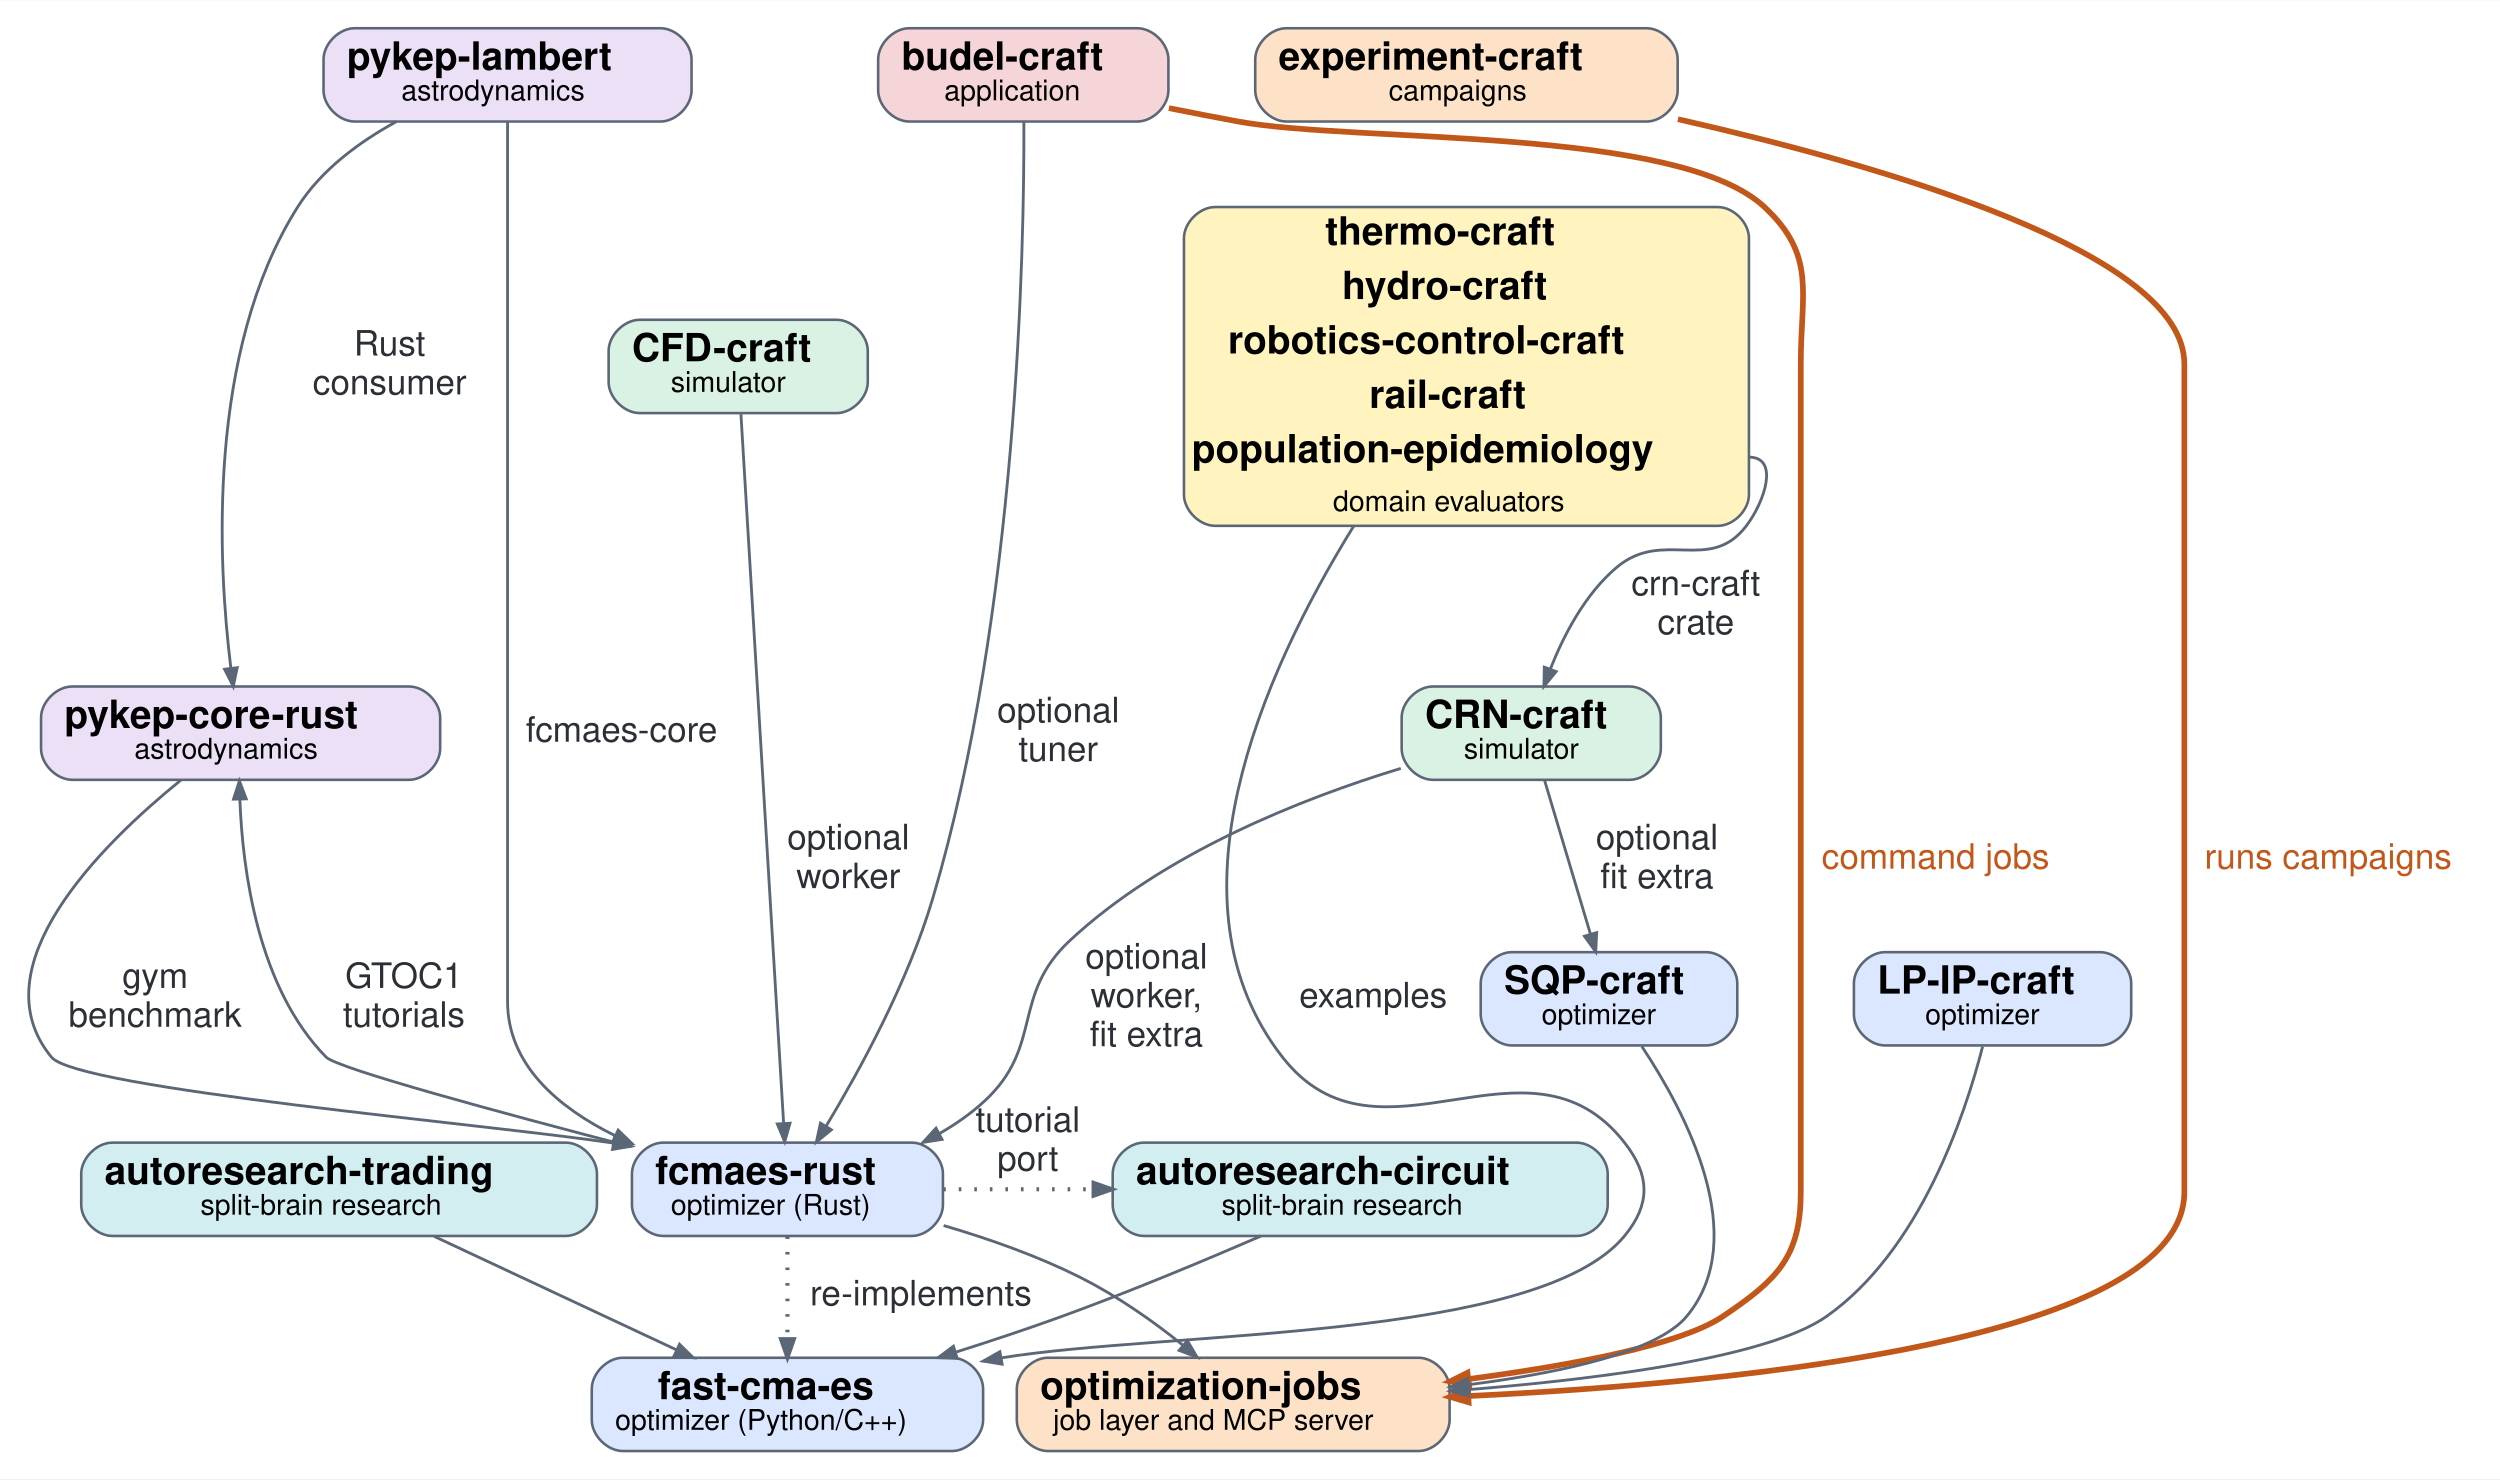
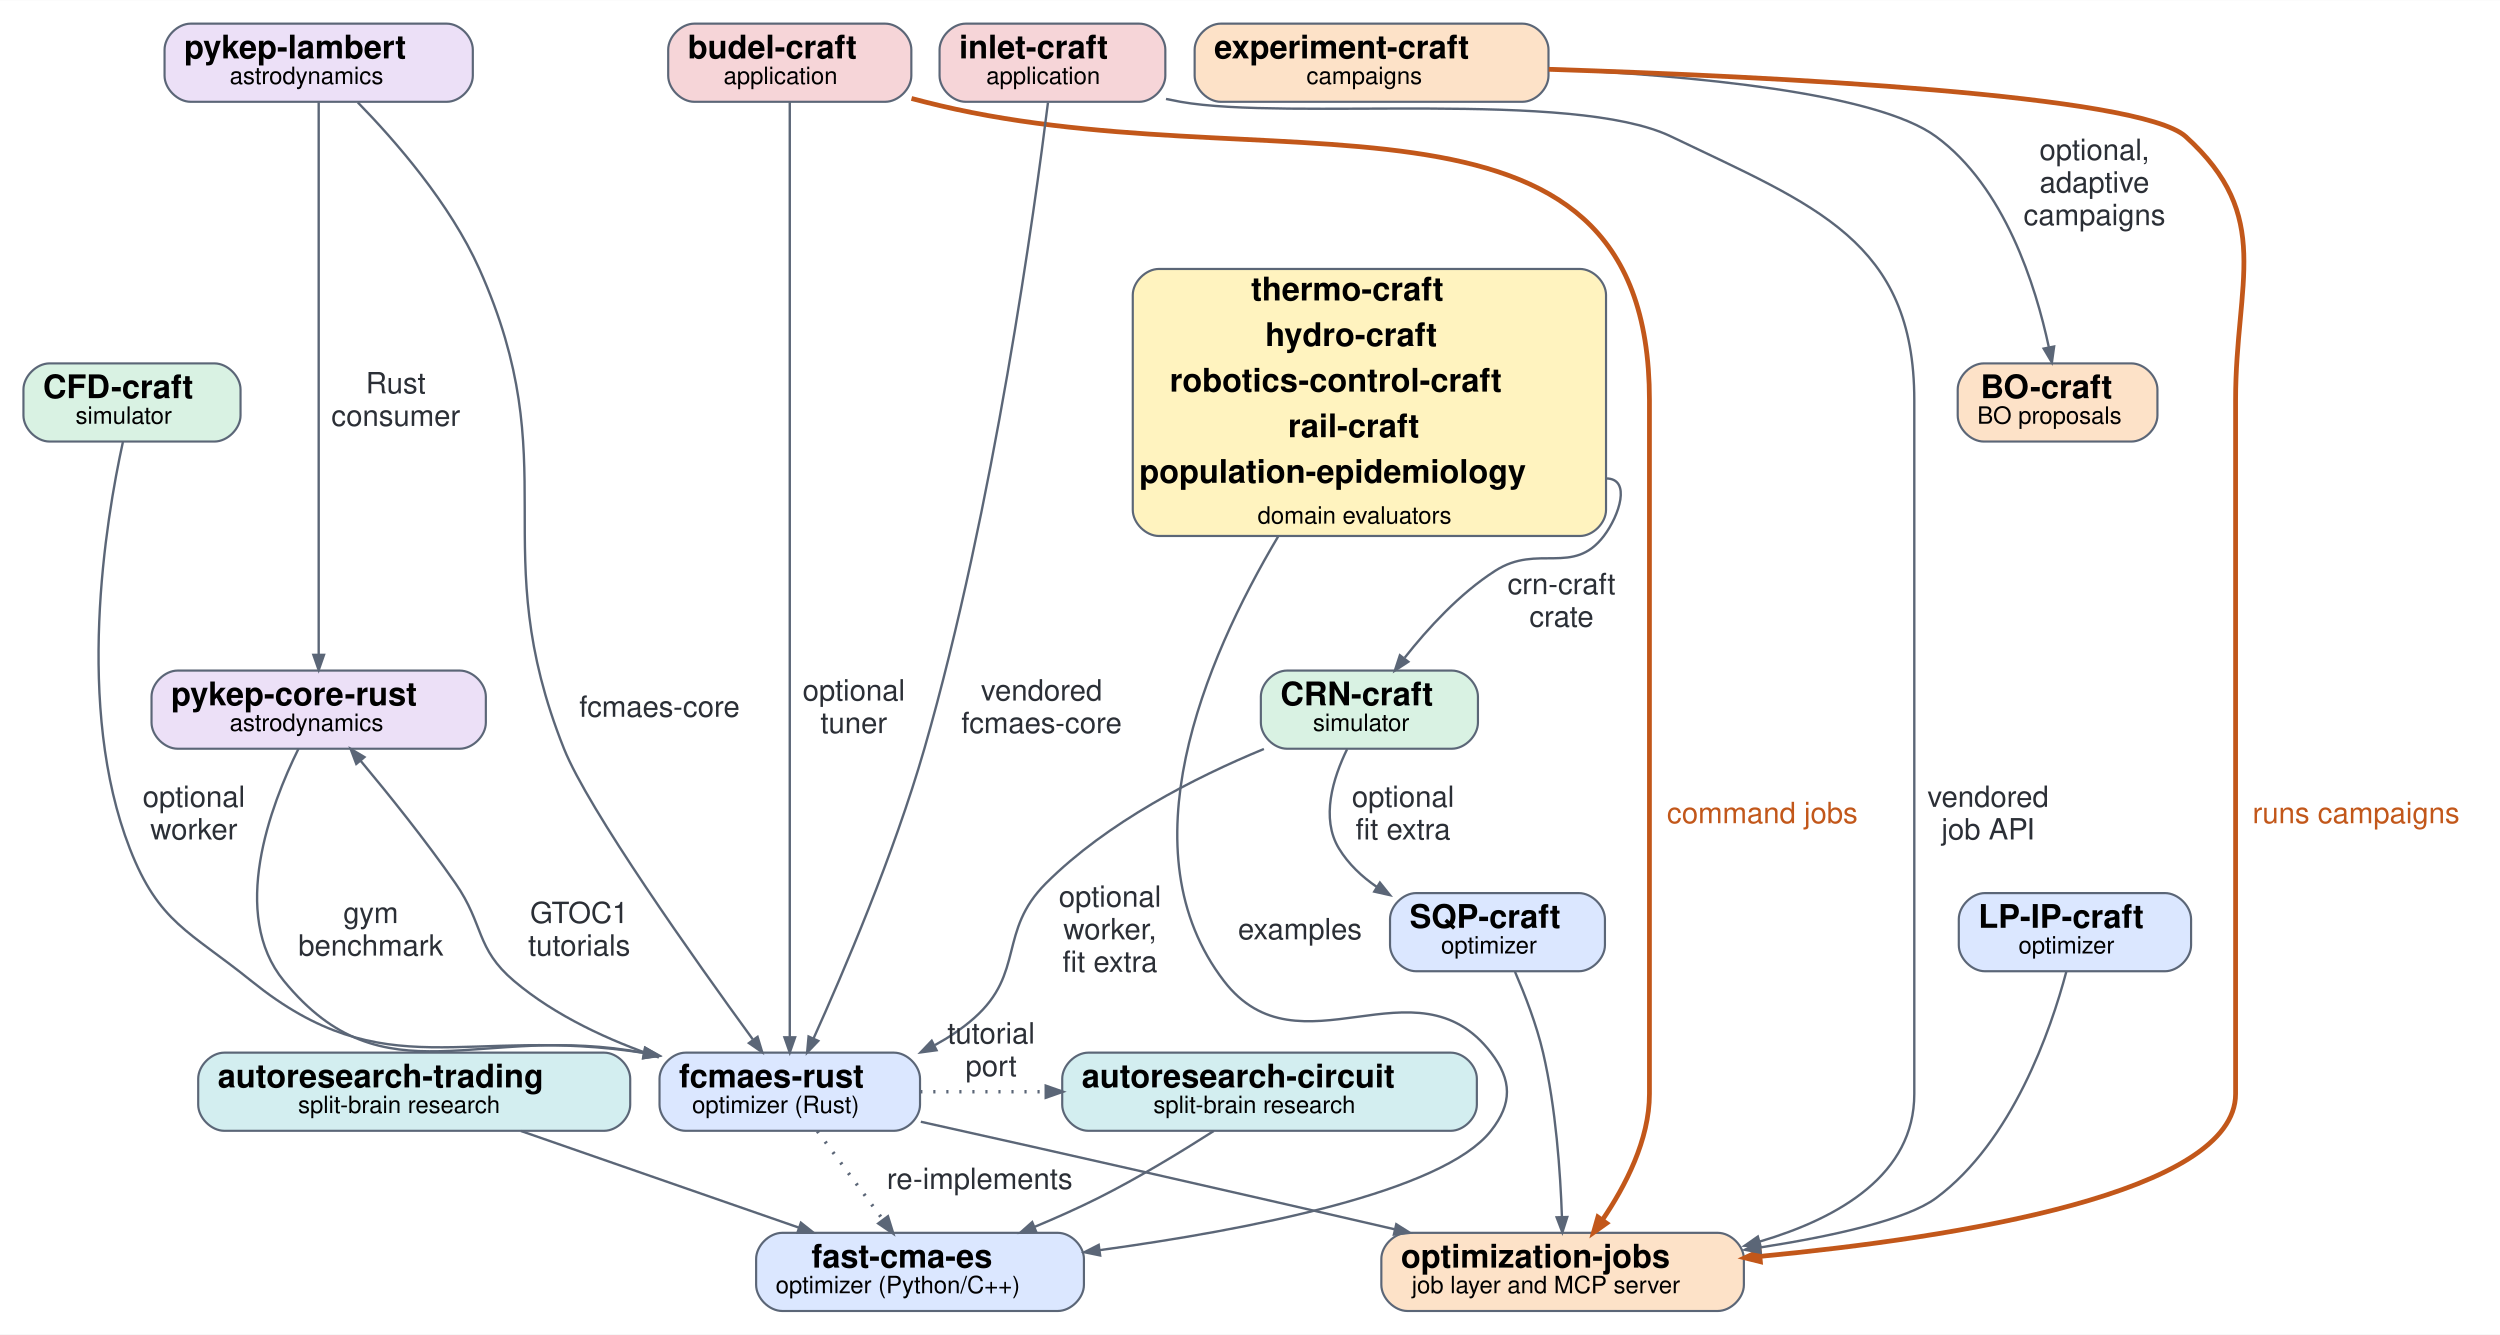
- <svg xmlns="http://www.w3.org/2000/svg" width="965pt" height="571pt" viewBox="0.00 0.00 964.64 570.60">
-   <g id="graph0" class="graph" transform="scale(1 1) rotate(0) translate(10.8 559.8)">
-     <polygon fill="white" stroke="transparent" points="-10.8,10.8 -10.8,-559.8 953.84,-559.8 953.84,10.8 -10.8,10.8" />
+ <svg xmlns="http://www.w3.org/2000/svg" width="1152pt" height="615pt" viewBox="0.00 0.00 1151.60 614.60">
+   <g id="graph0" class="graph" transform="scale(1 1) rotate(0) translate(10.8 603.8)">
+     <polygon fill="white" stroke="transparent" points="-10.8,10.8 -10.8,-603.8 1140.8,-603.8 1140.8,10.8 -10.8,10.8" />
    <g id="node1" class="node">
-       <path fill="#fde2c8" stroke="#5b6677" d="M624.54,-549C624.54,-549 485.54,-549 485.54,-549 479.54,-549 473.54,-543 473.54,-537 473.54,-537 473.54,-525 473.54,-525 473.54,-519 479.54,-513 485.54,-513 485.54,-513 624.54,-513 624.54,-513 630.54,-513 636.54,-519 636.54,-525 636.54,-525 636.54,-537 636.54,-537 636.54,-543 630.54,-549 624.54,-549" />
-       <text text-anchor="start" x="482.54" y="-533" font-family="Helvetica,sans-Serif" font-weight="bold" font-size="15.00">experiment-craft</text>
-       <text text-anchor="start" x="525.04" y="-521.2" font-family="Helvetica,sans-Serif" font-size="11.00">campaigns</text>
+       <path fill="#fde2c8" stroke="#5b6677" d="M690.5,-593C690.5,-593 551.5,-593 551.5,-593 545.5,-593 539.5,-587 539.5,-581 539.5,-581 539.5,-569 539.5,-569 539.5,-563 545.5,-557 551.5,-557 551.5,-557 690.5,-557 690.5,-557 696.5,-557 702.5,-563 702.5,-569 702.5,-569 702.5,-581 702.5,-581 702.5,-587 696.5,-593 690.5,-593" />
+       <text text-anchor="start" x="548.5" y="-577" font-family="Helvetica,sans-Serif" font-weight="bold" font-size="15.00">experiment-craft</text>
+       <text text-anchor="start" x="591" y="-565.2" font-family="Helvetica,sans-Serif" font-size="11.00">campaigns</text>
    </g>
    <g id="node4" class="node">
-       <path fill="#fff3bf" stroke="transparent" d="M458.04,-357C458.04,-357 652.04,-357 652.04,-357 658.04,-357 664.04,-363 664.04,-369 664.04,-369 664.04,-468 664.04,-468 664.04,-474 658.04,-480 652.04,-480 652.04,-480 458.04,-480 458.04,-480 452.04,-480 446.04,-474 446.04,-468 446.04,-468 446.04,-369 446.04,-369 446.04,-363 452.04,-357 458.04,-357" />
-       <text text-anchor="start" x="500.54" y="-465.5" font-family="Helvetica,sans-Serif" font-weight="bold" font-size="15.00">thermo-craft</text>
-       <text text-anchor="start" x="507.04" y="-444.5" font-family="Helvetica,sans-Serif" font-weight="bold" font-size="15.00">hydro-craft</text>
-       <text text-anchor="start" x="463.04" y="-423.5" font-family="Helvetica,sans-Serif" font-weight="bold" font-size="15.00">robotics-control-craft</text>
-       <text text-anchor="start" x="517.54" y="-402.5" font-family="Helvetica,sans-Serif" font-weight="bold" font-size="15.00">rail-craft</text>
-       <text text-anchor="start" x="449.04" y="-381.5" font-family="Helvetica,sans-Serif" font-weight="bold" font-size="15.00">population-epidemiology</text>
-       <text text-anchor="start" x="503.54" y="-362.7" font-family="Helvetica,sans-Serif" font-size="11.00">domain evaluators</text>
-       <path fill="none" stroke="#5b6677" d="M458.04,-357C458.04,-357 652.04,-357 652.04,-357 658.04,-357 664.04,-363 664.04,-369 664.04,-369 664.04,-468 664.04,-468 664.04,-474 658.04,-480 652.04,-480 652.04,-480 458.04,-480 458.04,-480 452.04,-480 446.04,-474 446.04,-468 446.04,-468 446.04,-369 446.04,-369 446.04,-363 452.04,-357 458.04,-357" />
+       <path fill="#fde2c8" stroke="#5b6677" d="M971,-436.5C971,-436.5 903,-436.5 903,-436.5 897,-436.5 891,-430.5 891,-424.5 891,-424.5 891,-412.5 891,-412.5 891,-406.5 897,-400.5 903,-400.5 903,-400.5 971,-400.5 971,-400.5 977,-400.5 983,-406.5 983,-412.5 983,-412.5 983,-424.5 983,-424.5 983,-430.5 977,-436.5 971,-436.5" />
+       <text text-anchor="start" x="901.5" y="-420.5" font-family="Helvetica,sans-Serif" font-weight="bold" font-size="15.00">BO-craft</text>
+       <text text-anchor="start" x="900" y="-408.7" font-family="Helvetica,sans-Serif" font-size="11.00">BO proposals</text>
+     </g>
+     <g id="edge16" class="edge">
+       <path fill="none" stroke="#5b6677" stroke-width="1.1" d="M702.68,-572.13C768.1,-569.12 853.34,-561.28 881,-541 912.64,-517.81 926.91,-472.33 932.95,-444.07" />
+       <polygon fill="#5b6677" stroke="#5b6677" stroke-width="1.1" points="935.41,-444.28 934.38,-436.93 930.6,-443.31 935.41,-444.28" />
+       <text text-anchor="middle" x="954" y="-530.2" font-family="Helvetica,sans-Serif" font-size="13.50" fill="#2b2f36"> optional,</text>
+       <text text-anchor="middle" x="954" y="-515.2" font-family="Helvetica,sans-Serif" font-size="13.50" fill="#2b2f36"> adaptive</text>
+       <text text-anchor="middle" x="954" y="-500.2" font-family="Helvetica,sans-Serif" font-size="13.50" fill="#2b2f36"> campaigns</text>
+     </g>
+     <g id="node6" class="node">
+       <path fill="#fff3bf" stroke="transparent" d="M523,-357C523,-357 717,-357 717,-357 723,-357 729,-363 729,-369 729,-369 729,-468 729,-468 729,-474 723,-480 717,-480 717,-480 523,-480 523,-480 517,-480 511,-474 511,-468 511,-468 511,-369 511,-369 511,-363 517,-357 523,-357" />
+       <text text-anchor="start" x="565.5" y="-465.5" font-family="Helvetica,sans-Serif" font-weight="bold" font-size="15.00">thermo-craft</text>
+       <text text-anchor="start" x="572" y="-444.5" font-family="Helvetica,sans-Serif" font-weight="bold" font-size="15.00">hydro-craft</text>
+       <text text-anchor="start" x="528" y="-423.5" font-family="Helvetica,sans-Serif" font-weight="bold" font-size="15.00">robotics-control-craft</text>
+       <text text-anchor="start" x="582.5" y="-402.5" font-family="Helvetica,sans-Serif" font-weight="bold" font-size="15.00">rail-craft</text>
+       <text text-anchor="start" x="514" y="-381.5" font-family="Helvetica,sans-Serif" font-weight="bold" font-size="15.00">population-epidemiology</text>
+       <text text-anchor="start" x="568.5" y="-362.7" font-family="Helvetica,sans-Serif" font-size="11.00">domain evaluators</text>
+       <path fill="none" stroke="#5b6677" d="M523,-357C523,-357 717,-357 717,-357 723,-357 729,-363 729,-369 729,-369 729,-468 729,-468 729,-474 723,-480 717,-480 717,-480 523,-480 523,-480 517,-480 511,-474 511,-468 511,-468 511,-369 511,-369 511,-363 517,-357 523,-357" />
+     </g>
+     <g id="node16" class="node">
+       <path fill="#fde2c8" stroke="#5b6677" d="M780.5,-36C780.5,-36 637.5,-36 637.5,-36 631.5,-36 625.5,-30 625.5,-24 625.5,-24 625.5,-12 625.5,-12 625.5,-6 631.5,0 637.5,0 637.5,0 780.5,0 780.5,0 786.5,0 792.5,-6 792.5,-12 792.5,-12 792.5,-24 792.5,-24 792.5,-30 786.5,-36 780.5,-36" />
+       <text text-anchor="start" x="634.5" y="-20" font-family="Helvetica,sans-Serif" font-weight="bold" font-size="15.00">optimization-jobs</text>
+       <text text-anchor="start" x="639.5" y="-8.2" font-family="Helvetica,sans-Serif" font-size="11.00">job layer and MCP server</text>
+     </g>
+     <g id="edge25" class="edge">
+       <path fill="none" stroke="#c2571a" stroke-width="2.2" d="M702.61,-571.97C806.39,-568.61 974.74,-560.24 996,-541 1036.74,-504.11 1019,-474.46 1019,-419.5 1019,-419.5 1019,-419.5 1019,-100 1019,-54.32 891.43,-33.92 799.96,-25.16" />
+       <polygon fill="#c2571a" stroke="#c2571a" stroke-width="2.2" points="800.09,-22.71 792.89,-24.49 799.63,-27.59 800.09,-22.71" />
+       <text text-anchor="middle" x="1074.5" y="-224.7" font-family="Helvetica,sans-Serif" font-size="13.50" fill="#c2571a"> runs campaigns</text>
+     </g>
+     <g id="node2" class="node">
+       <path fill="#f6d5d8" stroke="#5b6677" d="M397,-593C397,-593 309,-593 309,-593 303,-593 297,-587 297,-581 297,-581 297,-569 297,-569 297,-563 303,-557 309,-557 309,-557 397,-557 397,-557 403,-557 409,-563 409,-569 409,-569 409,-581 409,-581 409,-587 403,-593 397,-593" />
+       <text text-anchor="start" x="306" y="-577" font-family="Helvetica,sans-Serif" font-weight="bold" font-size="15.00">budel-craft</text>
+       <text text-anchor="start" x="322.5" y="-565.2" font-family="Helvetica,sans-Serif" font-size="11.00">application</text>
    </g>
    <g id="node14" class="node">
-       <path fill="#fde2c8" stroke="#5b6677" d="M536.54,-36C536.54,-36 393.54,-36 393.54,-36 387.54,-36 381.54,-30 381.54,-24 381.54,-24 381.54,-12 381.54,-12 381.54,-6 387.54,0 393.54,0 393.54,0 536.54,0 536.54,0 542.54,0 548.54,-6 548.54,-12 548.54,-12 548.54,-24 548.54,-24 548.54,-30 542.54,-36 536.54,-36" />
-       <text text-anchor="start" x="390.54" y="-20" font-family="Helvetica,sans-Serif" font-weight="bold" font-size="15.00">optimization-jobs</text>
-       <text text-anchor="start" x="395.54" y="-8.2" font-family="Helvetica,sans-Serif" font-size="11.00">job layer and MCP server</text>
+       <path fill="#dbe7ff" stroke="#5b6677" d="M401,-119C401,-119 305,-119 305,-119 299,-119 293,-113 293,-107 293,-107 293,-95 293,-95 293,-89 299,-83 305,-83 305,-83 401,-83 401,-83 407,-83 413,-89 413,-95 413,-95 413,-107 413,-107 413,-113 407,-119 401,-119" />
+       <text text-anchor="start" x="302" y="-103" font-family="Helvetica,sans-Serif" font-weight="bold" font-size="15.00">fcmaes-rust</text>
+       <text text-anchor="start" x="308" y="-91.2" font-family="Helvetica,sans-Serif" font-size="11.00">optimizer (Rust)</text>
+     </g>
+     <g id="edge13" class="edge">
+       <path fill="none" stroke="#5b6677" stroke-width="1.1" d="M353,-556.85C353,-528.34 353,-469.39 353,-419.5 353,-419.5 353,-419.5 353,-173.5 353,-157.79 353,-140.14 353,-126.3" />
+       <polygon fill="#5b6677" stroke="#5b6677" stroke-width="1.1" points="355.45,-126.05 353,-119.05 350.55,-126.05 355.45,-126.05" />
+       <text text-anchor="middle" x="382.5" y="-281.2" font-family="Helvetica,sans-Serif" font-size="13.50" fill="#2b2f36"> optional</text>
+       <text text-anchor="middle" x="382.5" y="-266.2" font-family="Helvetica,sans-Serif" font-size="13.50" fill="#2b2f36"> tuner</text>
+     </g>
+     <g id="edge26" class="edge">
+       <path fill="none" stroke="#c2571a" stroke-width="2.2" d="M409.08,-558.54C411.08,-558.01 413.05,-557.5 415,-557 570.48,-517.05 749,-580.03 749,-419.5 749,-419.5 749,-419.5 749,-100 749,-78.82 737.86,-57.44 727.34,-41.97" />
+       <polygon fill="#c2571a" stroke="#c2571a" stroke-width="2.2" points="729.26,-40.43 723.22,-36.13 725.26,-43.26 729.26,-40.43" />
+       <text text-anchor="middle" x="801" y="-224.7" font-family="Helvetica,sans-Serif" font-size="13.50" fill="#c2571a"> command jobs</text>
+     </g>
+     <g id="node3" class="node">
+       <path fill="#f6d5d8" stroke="#5b6677" d="M514,-593C514,-593 434,-593 434,-593 428,-593 422,-587 422,-581 422,-581 422,-569 422,-569 422,-563 428,-557 434,-557 434,-557 514,-557 514,-557 520,-557 526,-563 526,-569 526,-569 526,-581 526,-581 526,-587 520,-593 514,-593" />
+       <text text-anchor="start" x="431" y="-577" font-family="Helvetica,sans-Serif" font-weight="bold" font-size="15.00">inlet-craft</text>
+       <text text-anchor="start" x="443.5" y="-565.2" font-family="Helvetica,sans-Serif" font-size="11.00">application</text>
+     </g>
+     <g id="edge14" class="edge">
+       <path fill="none" stroke="#5b6677" stroke-width="1.1" d="M471.94,-556.66C465.97,-508.65 447.05,-370.2 415,-259 400.96,-210.31 377.6,-155.76 363.92,-125.49" />
+       <polygon fill="#5b6677" stroke="#5b6677" stroke-width="1.1" points="366.12,-124.4 360.99,-119.05 361.66,-126.43 366.12,-124.4" />
+       <text text-anchor="middle" x="469" y="-281.2" font-family="Helvetica,sans-Serif" font-size="13.50" fill="#2b2f36"> vendored</text>
+       <text text-anchor="middle" x="469" y="-266.2" font-family="Helvetica,sans-Serif" font-size="13.50" fill="#2b2f36"> fcmaes-core</text>
+     </g>
+     <g id="edge15" class="edge">
+       <path fill="none" stroke="#5b6677" stroke-width="1.1" d="M526.3,-558.31C528.56,-557.83 530.8,-557.39 533,-557 582.57,-548.2 713.63,-562.83 759,-541 825.18,-509.16 871,-492.94 871,-419.5 871,-419.5 871,-419.5 871,-100 871,-63 836.77,-42.9 799.78,-31.98" />
+       <polygon fill="#5b6677" stroke="#5b6677" stroke-width="1.1" points="800.25,-29.57 792.85,-30.05 798.93,-34.29 800.25,-29.57" />
+       <text text-anchor="middle" x="905" y="-232.2" font-family="Helvetica,sans-Serif" font-size="13.50" fill="#2b2f36"> vendored</text>
+       <text text-anchor="middle" x="905" y="-217.2" font-family="Helvetica,sans-Serif" font-size="13.50" fill="#2b2f36"> job API</text>
+     </g>
+     <g id="node5" class="node">
+       <path fill="#ece0f7" stroke="#5b6677" d="M195,-593C195,-593 77,-593 77,-593 71,-593 65,-587 65,-581 65,-581 65,-569 65,-569 65,-563 71,-557 77,-557 77,-557 195,-557 195,-557 201,-557 207,-563 207,-569 207,-569 207,-581 207,-581 207,-587 201,-593 195,-593" />
+       <text text-anchor="start" x="74" y="-577" font-family="Helvetica,sans-Serif" font-weight="bold" font-size="15.00">pykep-lambert</text>
+       <text text-anchor="start" x="95" y="-565.2" font-family="Helvetica,sans-Serif" font-size="11.00">astrodynamics</text>
+     </g>
+     <g id="node10" class="node">
+       <path fill="#d9f2e3" stroke="#5b6677" d="M88,-436.5C88,-436.5 12,-436.5 12,-436.5 6,-436.5 0,-430.5 0,-424.5 0,-424.5 0,-412.5 0,-412.5 0,-406.5 6,-400.5 12,-400.5 12,-400.5 88,-400.5 88,-400.5 94,-400.5 100,-406.5 100,-412.5 100,-412.5 100,-424.5 100,-424.5 100,-430.5 94,-436.5 88,-436.5" />
+       <text text-anchor="start" x="9" y="-420.5" font-family="Helvetica,sans-Serif" font-weight="bold" font-size="15.00">CFD-craft</text>
+       <text text-anchor="start" x="24" y="-408.7" font-family="Helvetica,sans-Serif" font-size="11.00">simulator</text>
+     </g>
+     <g id="node11" class="node">
+       <path fill="#ece0f7" stroke="#5b6677" d="M201,-295C201,-295 71,-295 71,-295 65,-295 59,-289 59,-283 59,-283 59,-271 59,-271 59,-265 65,-259 71,-259 71,-259 201,-259 201,-259 207,-259 213,-265 213,-271 213,-271 213,-283 213,-283 213,-289 207,-295 201,-295" />
+       <text text-anchor="start" x="68" y="-279" font-family="Helvetica,sans-Serif" font-weight="bold" font-size="15.00">pykep-core-rust</text>
+       <text text-anchor="start" x="95" y="-267.2" font-family="Helvetica,sans-Serif" font-size="11.00">astrodynamics</text>
+     </g>
+     <g id="edge11" class="edge">
+       <path fill="none" stroke="#5b6677" stroke-width="1.1" d="M136,-556.81C136,-506.74 136,-360.91 136,-302.56" />
+       <polygon fill="#5b6677" stroke="#5b6677" stroke-width="1.1" points="138.45,-302.24 136,-295.24 133.55,-302.24 138.45,-302.24" />
+       <text text-anchor="middle" x="171.5" y="-422.7" font-family="Helvetica,sans-Serif" font-size="13.50" fill="#2b2f36"> Rust</text>
+       <text text-anchor="middle" x="171.5" y="-407.7" font-family="Helvetica,sans-Serif" font-size="13.50" fill="#2b2f36"> consumer</text>
+     </g>
+     <g id="edge12" class="edge">
+       <path fill="none" stroke="#5b6677" stroke-width="1.1" d="M154.01,-556.72C171.23,-539.1 196.51,-510.14 210,-480 250.74,-388.96 212.02,-351.63 249,-259 260.2,-230.94 309.43,-161.57 335.94,-125.16" />
+       <polygon fill="#5b6677" stroke="#5b6677" stroke-width="1.1" points="338.16,-126.29 340.31,-119.19 334.2,-123.4 338.16,-126.29" />
+       <text text-anchor="middle" x="293" y="-273.7" font-family="Helvetica,sans-Serif" font-size="13.50" fill="#2b2f36"> fcmaes-core</text>
+     </g>
+     <g id="node9" class="node">
+       <path fill="#d9f2e3" stroke="#5b6677" d="M658,-295C658,-295 582,-295 582,-295 576,-295 570,-289 570,-283 570,-283 570,-271 570,-271 570,-265 576,-259 582,-259 582,-259 658,-259 658,-259 664,-259 670,-265 670,-271 670,-271 670,-283 670,-283 670,-289 664,-295 658,-295" />
+       <text text-anchor="start" x="579" y="-279" font-family="Helvetica,sans-Serif" font-weight="bold" font-size="15.00">CRN-craft</text>
+       <text text-anchor="start" x="594" y="-267.2" font-family="Helvetica,sans-Serif" font-size="11.00">simulator</text>
+     </g>
+     <g id="edge10" class="edge">
+       <path fill="none" stroke="#5b6677" stroke-width="1.1" d="M729,-383.5C740.79,-383.5 735.13,-366.39 728,-357 713.89,-338.42 697.67,-353.56 678,-341 661.59,-330.52 646.79,-314.28 636.25,-300.91" />
+       <polygon fill="#5b6677" stroke="#5b6677" stroke-width="1.1" points="637.92,-299.07 631.72,-295 634.04,-302.05 637.92,-299.07" />
+       <text text-anchor="middle" x="708.5" y="-330.2" font-family="Helvetica,sans-Serif" font-size="13.50" fill="#2b2f36"> crn-craft</text>
+       <text text-anchor="middle" x="708.5" y="-315.2" font-family="Helvetica,sans-Serif" font-size="13.50" fill="#2b2f36"> crate</text>
+     </g>
+     <g id="node15" class="node">
+       <path fill="#dbe7ff" stroke="#5b6677" d="M476.5,-36C476.5,-36 349.5,-36 349.5,-36 343.5,-36 337.5,-30 337.5,-24 337.5,-24 337.5,-12 337.5,-12 337.5,-6 343.5,0 349.5,0 349.5,0 476.5,0 476.5,0 482.5,0 488.5,-6 488.5,-12 488.5,-12 488.5,-24 488.5,-24 488.5,-30 482.5,-36 476.5,-36" />
+       <text text-anchor="start" x="363" y="-20" font-family="Helvetica,sans-Serif" font-weight="bold" font-size="15.00">fast-cma-es</text>
+       <text text-anchor="start" x="346.5" y="-8.2" font-family="Helvetica,sans-Serif" font-size="11.00">optimizer (Python/C++)</text>
+     </g>
+     <g id="edge9" class="edge">
+       <path fill="none" stroke="#5b6677" stroke-width="1.1" d="M577.96,-356.77C543.52,-298.76 507.28,-211.6 553,-152 587.45,-107.09 641.55,-163.91 676,-119 685.74,-106.3 685.89,-95.58 676,-83 653.79,-54.74 564.19,-37.4 495.68,-28.02" />
+       <polygon fill="#5b6677" stroke="#5b6677" stroke-width="1.1" points="495.97,-25.58 488.7,-27.08 495.31,-30.44 495.97,-25.58" />
+       <text text-anchor="middle" x="588" y="-171.2" font-family="Helvetica,sans-Serif" font-size="13.50" fill="#2b2f36"> examples</text>
+     </g>
+     <g id="node7" class="node">
+       <path fill="#d3eef0" stroke="#5b6677" d="M267.5,-119C267.5,-119 92.5,-119 92.5,-119 86.5,-119 80.5,-113 80.5,-107 80.5,-107 80.5,-95 80.5,-95 80.5,-89 86.5,-83 92.5,-83 92.5,-83 267.5,-83 267.5,-83 273.5,-83 279.5,-89 279.5,-95 279.5,-95 279.5,-107 279.5,-107 279.5,-113 273.5,-119 267.5,-119" />
+       <text text-anchor="start" x="89.5" y="-103" font-family="Helvetica,sans-Serif" font-weight="bold" font-size="15.00">autoresearch-trading</text>
+       <text text-anchor="start" x="126.5" y="-91.2" font-family="Helvetica,sans-Serif" font-size="11.00">split-brain research</text>
+     </g>
+     <g id="edge7" class="edge">
+       <path fill="none" stroke="#5b6677" stroke-width="1.1" d="M229.13,-82.92C266.61,-69.89 318.28,-51.93 357.3,-38.36" />
+       <polygon fill="#5b6677" stroke="#5b6677" stroke-width="1.1" points="358.13,-40.67 363.94,-36.06 356.52,-36.04 358.13,-40.67" />
+     </g>
+     <g id="node8" class="node">
+       <path fill="#d3eef0" stroke="#5b6677" d="M657.5,-119C657.5,-119 490.5,-119 490.5,-119 484.5,-119 478.5,-113 478.5,-107 478.5,-107 478.5,-95 478.5,-95 478.5,-89 484.5,-83 490.5,-83 490.5,-83 657.5,-83 657.5,-83 663.5,-83 669.5,-89 669.5,-95 669.5,-95 669.5,-107 669.5,-107 669.5,-113 663.5,-119 657.5,-119" />
+       <text text-anchor="start" x="487.5" y="-103" font-family="Helvetica,sans-Serif" font-weight="bold" font-size="15.00">autoresearch-circuit</text>
+       <text text-anchor="start" x="520.5" y="-91.2" font-family="Helvetica,sans-Serif" font-size="11.00">split-brain research</text>
+     </g>
+     <g id="edge8" class="edge">
+       <path fill="none" stroke="#5b6677" stroke-width="1.1" d="M548.28,-82.9C533.12,-73.2 513.37,-61.2 495,-52 485.75,-47.37 475.68,-42.88 465.87,-38.79" />
+       <polygon fill="#5b6677" stroke="#5b6677" stroke-width="1.1" points="466.53,-36.42 459.13,-36.03 464.67,-40.95 466.53,-36.42" />
+     </g>
+     <g id="node12" class="node">
+       <path fill="#dbe7ff" stroke="#5b6677" d="M716.5,-192.5C716.5,-192.5 641.5,-192.5 641.5,-192.5 635.5,-192.5 629.5,-186.5 629.5,-180.5 629.5,-180.5 629.5,-168.5 629.5,-168.5 629.5,-162.5 635.5,-156.5 641.5,-156.5 641.5,-156.5 716.5,-156.5 716.5,-156.5 722.5,-156.5 728.5,-162.5 728.5,-168.5 728.5,-168.5 728.5,-180.5 728.5,-180.5 728.5,-186.5 722.5,-192.5 716.5,-192.5" />
+       <text text-anchor="start" x="638.5" y="-176.5" font-family="Helvetica,sans-Serif" font-weight="bold" font-size="15.00">SQP-craft</text>
+       <text text-anchor="start" x="653" y="-164.7" font-family="Helvetica,sans-Serif" font-size="11.00">optimizer</text>
+     </g>
+     <g id="edge18" class="edge">
+       <path fill="none" stroke="#5b6677" stroke-width="1.1" d="M609.75,-258.83C603.23,-245.49 597.48,-226.96 606,-213 610.35,-205.87 616.53,-200.05 623.48,-195.29" />
+       <polygon fill="#5b6677" stroke="#5b6677" stroke-width="1.1" points="624.84,-197.34 629.48,-191.55 622.24,-193.18 624.84,-197.34" />
+       <text text-anchor="middle" x="635.5" y="-232.2" font-family="Helvetica,sans-Serif" font-size="13.50" fill="#2b2f36"> optional</text>
+       <text text-anchor="middle" x="635.5" y="-217.2" font-family="Helvetica,sans-Serif" font-size="13.50" fill="#2b2f36"> fit extra</text>
+     </g>
+     <g id="edge17" class="edge">
+       <path fill="none" stroke="#5b6677" stroke-width="1.1" d="M571.4,-258.89C539.77,-245.82 499.28,-225.24 471,-197 448.91,-174.94 461.34,-155.72 438,-135 432.58,-130.19 426.39,-126.05 419.87,-122.49" />
+       <polygon fill="#5b6677" stroke="#5b6677" stroke-width="1.1" points="420.6,-120.11 413.25,-119.11 418.38,-124.48 420.6,-120.11" />
+       <text text-anchor="middle" x="500.5" y="-186.2" font-family="Helvetica,sans-Serif" font-size="13.50" fill="#2b2f36"> optional</text>
+       <text text-anchor="middle" x="500.5" y="-171.2" font-family="Helvetica,sans-Serif" font-size="13.50" fill="#2b2f36"> worker,</text>
+       <text text-anchor="middle" x="500.5" y="-156.2" font-family="Helvetica,sans-Serif" font-size="13.50" fill="#2b2f36"> fit extra</text>
+     </g>
+     <g id="edge19" class="edge">
+       <path fill="none" stroke="#5b6677" stroke-width="1.1" d="M45.82,-400.31C37.89,-364.14 23.62,-278.18 49,-213 62.35,-178.71 76.36,-175.12 105,-152 166.89,-102.04 203.47,-131.64 285.77,-118.88" />
+       <polygon fill="#5b6677" stroke="#5b6677" stroke-width="1.1" points="286.32,-121.27 292.82,-117.7 285.52,-116.44 286.32,-121.27" />
+       <text text-anchor="middle" x="78.5" y="-232.2" font-family="Helvetica,sans-Serif" font-size="13.50" fill="#2b2f36"> optional</text>
+       <text text-anchor="middle" x="78.5" y="-217.2" font-family="Helvetica,sans-Serif" font-size="13.50" fill="#2b2f36"> worker</text>
+     </g>
+     <g id="edge20" class="edge">
+       <path fill="none" stroke="#5b6677" stroke-width="1.1" d="M126.69,-258.99C113.8,-232.88 94.8,-182.7 120,-152 166.33,-95.56 210,-133.23 285.82,-118.89" />
+       <polygon fill="#5b6677" stroke="#5b6677" stroke-width="1.1" points="286.42,-121.26 292.77,-117.44 285.42,-116.47 286.42,-121.26" />
+       <text text-anchor="middle" x="160" y="-178.7" font-family="Helvetica,sans-Serif" font-size="13.50" fill="#2b2f36"> gym</text>
+       <text text-anchor="middle" x="160" y="-163.7" font-family="Helvetica,sans-Serif" font-size="13.50" fill="#2b2f36"> benchmark</text>
+     </g>
+     <g id="edge24" class="edge">
+       <path fill="none" stroke="#5b6677" stroke-width="1.1" d="M687.08,-156.22C691.64,-145.69 697.01,-131.84 700,-119 705.91,-93.6 707.99,-63.73 708.69,-43.29" />
+       <polygon fill="#5b6677" stroke="#5b6677" stroke-width="1.1" points="711.14,-43.28 708.89,-36.21 706.25,-43.14 711.14,-43.28" />
+     </g>
+     <g id="node13" class="node">
+       <path fill="#dbe7ff" stroke="#5b6677" d="M986.5,-192.5C986.5,-192.5 903.5,-192.5 903.5,-192.5 897.5,-192.5 891.5,-186.5 891.5,-180.5 891.5,-180.5 891.5,-168.5 891.5,-168.5 891.5,-162.5 897.5,-156.5 903.5,-156.5 903.5,-156.5 986.5,-156.5 986.5,-156.5 992.5,-156.5 998.5,-162.5 998.5,-168.5 998.5,-168.5 998.5,-180.5 998.5,-180.5 998.5,-186.5 992.5,-192.5 986.5,-192.5" />
+       <text text-anchor="start" x="900.5" y="-176.5" font-family="Helvetica,sans-Serif" font-weight="bold" font-size="15.00">LP-IP-craft</text>
+       <text text-anchor="start" x="919" y="-164.7" font-family="Helvetica,sans-Serif" font-size="11.00">optimizer</text>
+     </g>
+     <g id="edge23" class="edge">
+       <path fill="none" stroke="#5b6677" stroke-width="1.1" d="M941.02,-156.27C933.89,-129.46 916.24,-78.12 881,-52 867.6,-42.07 834.1,-34.59 800.19,-29.29" />
+       <polygon fill="#5b6677" stroke="#5b6677" stroke-width="1.1" points="800.24,-26.82 792.96,-28.19 799.51,-31.66 800.24,-26.82" />
+     </g>
+     <g id="edge28" class="edge">
+       <path fill="none" stroke="#5b6677" stroke-width="1.6" stroke-dasharray="1,5" d="M413.1,-101C431.05,-101 451.26,-101 471.14,-101" />
+       <polygon fill="#5b6677" stroke="#5b6677" stroke-width="1.6" points="471.15,-103.45 478.15,-101 471.15,-98.55 471.15,-103.45" />
+       <text text-anchor="middle" x="445.75" y="-123.2" font-family="Helvetica,sans-Serif" font-size="13.50" fill="#2b2f36"> tutorial</text>
+       <text text-anchor="middle" x="445.75" y="-108.2" font-family="Helvetica,sans-Serif" font-size="13.50" fill="#2b2f36"> port</text>
+     </g>
+     <g id="edge21" class="edge">
+       <path fill="none" stroke="#5b6677" stroke-width="1.1" d="M292.71,-116.77C270,-124.51 245.08,-135.84 226,-152 208.2,-167.07 212.3,-177.84 199,-197 185.28,-216.77 168.18,-238.03 155.26,-253.51" />
+       <polygon fill="#5b6677" stroke="#5b6677" stroke-width="1.1" points="153.32,-252 150.7,-258.94 157.07,-255.15 153.32,-252" />
+       <text text-anchor="middle" x="256" y="-178.7" font-family="Helvetica,sans-Serif" font-size="13.50" fill="#2b2f36"> GTOC1</text>
+       <text text-anchor="middle" x="256" y="-163.7" font-family="Helvetica,sans-Serif" font-size="13.50" fill="#2b2f36"> tutorials</text>
+     </g>
+     <g id="edge27" class="edge">
+       <path fill="none" stroke="#5b6677" stroke-width="1.6" stroke-dasharray="1,5" d="M365.72,-82.82C374.55,-70.9 386.41,-54.89 396.04,-41.89" />
+       <polygon fill="#5b6677" stroke="#5b6677" stroke-width="1.6" points="398.1,-43.24 400.29,-36.15 394.16,-40.32 398.1,-43.24" />
+       <text text-anchor="middle" x="440.5" y="-56.2" font-family="Helvetica,sans-Serif" font-size="13.50" fill="#2b2f36"> re-implements</text>
    </g>
    <g id="edge22" class="edge">
-       <path fill="none" stroke="#c2571a" stroke-width="2.2" d="M636.65,-513.89C718.36,-495.36 832.04,-461.96 832.04,-419.5 832.04,-419.5 832.04,-419.5 832.04,-100 832.04,-43.58 664.53,-26.42 555.85,-21.23" />
-       <polygon fill="#c2571a" stroke="#c2571a" stroke-width="2.2" points="555.88,-18.78 548.78,-20.9 555.66,-23.67 555.88,-18.78" />
-       <text text-anchor="middle" x="887.54" y="-224.7" font-family="Helvetica,sans-Serif" font-size="13.50" fill="#c2571a"> runs campaigns</text>
-     </g>
-     <g id="node2" class="node">
-       <path fill="#f6d5d8" stroke="#5b6677" d="M428.04,-549C428.04,-549 340.04,-549 340.04,-549 334.04,-549 328.04,-543 328.04,-537 328.04,-537 328.04,-525 328.04,-525 328.04,-519 334.04,-513 340.04,-513 340.04,-513 428.04,-513 428.04,-513 434.04,-513 440.04,-519 440.04,-525 440.04,-525 440.04,-537 440.04,-537 440.04,-543 434.04,-549 428.04,-549" />
-       <text text-anchor="start" x="337.04" y="-533" font-family="Helvetica,sans-Serif" font-weight="bold" font-size="15.00">budel-craft</text>
-       <text text-anchor="start" x="353.54" y="-521.2" font-family="Helvetica,sans-Serif" font-size="11.00">application</text>
-     </g>
-     <g id="node12" class="node">
-       <path fill="#dbe7ff" stroke="#5b6677" d="M341.04,-119C341.04,-119 245.04,-119 245.04,-119 239.04,-119 233.04,-113 233.04,-107 233.04,-107 233.04,-95 233.04,-95 233.04,-89 239.04,-83 245.04,-83 245.04,-83 341.04,-83 341.04,-83 347.04,-83 353.04,-89 353.04,-95 353.04,-95 353.04,-107 353.04,-107 353.04,-113 347.04,-119 341.04,-119" />
-       <text text-anchor="start" x="242.04" y="-103" font-family="Helvetica,sans-Serif" font-weight="bold" font-size="15.00">fcmaes-rust</text>
-       <text text-anchor="start" x="248.04" y="-91.2" font-family="Helvetica,sans-Serif" font-size="11.00">optimizer (Rust)</text>
-     </g>
-     <g id="edge13" class="edge">
-       <path fill="none" stroke="#5b6677" stroke-width="1.1" d="M384.27,-512.74C384.45,-464.35 381.9,-323.67 349.04,-213 339.53,-180.98 321.06,-147.12 307.94,-125.34" />
-       <polygon fill="#5b6677" stroke="#5b6677" stroke-width="1.1" points="309.96,-123.95 304.22,-119.25 305.78,-126.51 309.96,-123.95" />
-       <text text-anchor="middle" x="397.54" y="-281.2" font-family="Helvetica,sans-Serif" font-size="13.50" fill="#2b2f36"> optional</text>
-       <text text-anchor="middle" x="397.54" y="-266.2" font-family="Helvetica,sans-Serif" font-size="13.50" fill="#2b2f36"> tuner</text>
-     </g>
-     <g id="edge23" class="edge">
-       <path fill="none" stroke="#c2571a" stroke-width="2.2" d="M440.23,-518.17C449.19,-516.37 458.36,-514.59 467.04,-513 511.99,-504.75 636.67,-511.23 670.04,-480 690.19,-461.14 684.04,-447.1 684.04,-419.5 684.04,-419.5 684.04,-419.5 684.04,-100 684.04,-74.84 674.91,-66.05 654.04,-52 637.72,-41.01 596.21,-33.14 556.23,-27.84" />
-       <polygon fill="#c2571a" stroke="#c2571a" stroke-width="2.2" points="556.05,-25.35 548.79,-26.88 555.42,-30.21 556.05,-25.35" />
-       <text text-anchor="middle" x="736.04" y="-224.7" font-family="Helvetica,sans-Serif" font-size="13.50" fill="#c2571a"> command jobs</text>
-     </g>
-     <g id="node3" class="node">
-       <path fill="#ece0f7" stroke="#5b6677" d="M244.04,-549C244.04,-549 126.04,-549 126.04,-549 120.04,-549 114.04,-543 114.04,-537 114.04,-537 114.04,-525 114.04,-525 114.04,-519 120.04,-513 126.04,-513 126.04,-513 244.04,-513 244.04,-513 250.04,-513 256.04,-519 256.04,-525 256.04,-525 256.04,-537 256.04,-537 256.04,-543 250.04,-549 244.04,-549" />
-       <text text-anchor="start" x="123.04" y="-533" font-family="Helvetica,sans-Serif" font-weight="bold" font-size="15.00">pykep-lambert</text>
-       <text text-anchor="start" x="144.04" y="-521.2" font-family="Helvetica,sans-Serif" font-size="11.00">astrodynamics</text>
-     </g>
-     <g id="node8" class="node">
-       <path fill="#d9f2e3" stroke="#5b6677" d="M312.04,-436.5C312.04,-436.5 236.04,-436.5 236.04,-436.5 230.04,-436.5 224.04,-430.5 224.04,-424.5 224.04,-424.5 224.04,-412.5 224.04,-412.5 224.04,-406.5 230.04,-400.5 236.04,-400.5 236.04,-400.5 312.04,-400.5 312.04,-400.5 318.04,-400.5 324.04,-406.5 324.04,-412.5 324.04,-412.5 324.04,-424.5 324.04,-424.5 324.04,-430.5 318.04,-436.5 312.04,-436.5" />
-       <text text-anchor="start" x="233.04" y="-420.5" font-family="Helvetica,sans-Serif" font-weight="bold" font-size="15.00">CFD-craft</text>
-       <text text-anchor="start" x="248.04" y="-408.7" font-family="Helvetica,sans-Serif" font-size="11.00">simulator</text>
-     </g>
-     <g id="node9" class="node">
-       <path fill="#ece0f7" stroke="#5b6677" d="M147.04,-295C147.04,-295 17.04,-295 17.04,-295 11.04,-295 5.04,-289 5.04,-283 5.04,-283 5.04,-271 5.04,-271 5.04,-265 11.04,-259 17.04,-259 17.04,-259 147.04,-259 147.04,-259 153.04,-259 159.04,-265 159.04,-271 159.04,-271 159.04,-283 159.04,-283 159.04,-289 153.04,-295 147.04,-295" />
-       <text text-anchor="start" x="14.04" y="-279" font-family="Helvetica,sans-Serif" font-weight="bold" font-size="15.00">pykep-core-rust</text>
-       <text text-anchor="start" x="41.04" y="-267.2" font-family="Helvetica,sans-Serif" font-size="11.00">astrodynamics</text>
-     </g>
-     <g id="edge11" class="edge">
-       <path fill="none" stroke="#5b6677" stroke-width="1.1" d="M142.14,-512.96C127.73,-505.09 113.04,-494.25 104.04,-480 68.85,-424.26 73.31,-342.26 78.29,-302.04" />
-       <polygon fill="#5b6677" stroke="#5b6677" stroke-width="1.1" points="80.73,-302.29 79.21,-295.03 75.87,-301.65 80.73,-302.29" />
-       <text text-anchor="middle" x="139.54" y="-422.7" font-family="Helvetica,sans-Serif" font-size="13.50" fill="#2b2f36"> Rust</text>
-       <text text-anchor="middle" x="139.54" y="-407.7" font-family="Helvetica,sans-Serif" font-size="13.50" fill="#2b2f36"> consumer</text>
-     </g>
-     <g id="edge12" class="edge">
-       <path fill="none" stroke="#5b6677" stroke-width="1.1" d="M185.04,-512.77C185.04,-491.04 185.04,-452.5 185.04,-419.5 185.04,-419.5 185.04,-419.5 185.04,-173.5 185.04,-149.14 204.37,-132.6 226.68,-121.61" />
-       <polygon fill="#5b6677" stroke="#5b6677" stroke-width="1.1" points="227.72,-123.83 233.04,-118.66 225.66,-119.39 227.72,-123.83" />
-       <text text-anchor="middle" x="229.04" y="-273.7" font-family="Helvetica,sans-Serif" font-size="13.50" fill="#2b2f36"> fcmaes-core</text>
-     </g>
-     <g id="node7" class="node">
-       <path fill="#d9f2e3" stroke="#5b6677" d="M618.04,-295C618.04,-295 542.04,-295 542.04,-295 536.04,-295 530.04,-289 530.04,-283 530.04,-283 530.04,-271 530.04,-271 530.04,-265 536.04,-259 542.04,-259 542.04,-259 618.04,-259 618.04,-259 624.04,-259 630.04,-265 630.04,-271 630.04,-271 630.04,-283 630.04,-283 630.04,-289 624.04,-295 618.04,-295" />
-       <text text-anchor="start" x="539.04" y="-279" font-family="Helvetica,sans-Serif" font-weight="bold" font-size="15.00">CRN-craft</text>
-       <text text-anchor="start" x="554.04" y="-267.2" font-family="Helvetica,sans-Serif" font-size="11.00">simulator</text>
-     </g>
-     <g id="edge10" class="edge">
-       <path fill="none" stroke="#5b6677" stroke-width="1.1" d="M664.04,-383.5C675.83,-383.5 670.17,-366.39 663.04,-357 648.93,-338.42 630.9,-356.01 613.04,-341 600.89,-330.78 592.62,-314.94 587.39,-301.69" />
-       <polygon fill="#5b6677" stroke="#5b6677" stroke-width="1.1" points="589.66,-300.76 584.94,-295.05 585.07,-302.46 589.66,-300.76" />
-       <text text-anchor="middle" x="643.54" y="-330.2" font-family="Helvetica,sans-Serif" font-size="13.50" fill="#2b2f36"> crn-craft</text>
-       <text text-anchor="middle" x="643.54" y="-315.2" font-family="Helvetica,sans-Serif" font-size="13.50" fill="#2b2f36"> crate</text>
-     </g>
-     <g id="node13" class="node">
-       <path fill="#dbe7ff" stroke="#5b6677" d="M356.54,-36C356.54,-36 229.54,-36 229.54,-36 223.54,-36 217.54,-30 217.54,-24 217.54,-24 217.54,-12 217.54,-12 217.54,-6 223.54,0 229.54,0 229.54,0 356.54,0 356.54,0 362.54,0 368.54,-6 368.54,-12 368.54,-12 368.54,-24 368.54,-24 368.54,-30 362.54,-36 356.54,-36" />
-       <text text-anchor="start" x="243.04" y="-20" font-family="Helvetica,sans-Serif" font-weight="bold" font-size="15.00">fast-cma-es</text>
-       <text text-anchor="start" x="226.54" y="-8.2" font-family="Helvetica,sans-Serif" font-size="11.00">optimizer (Python/C++)</text>
-     </g>
-     <g id="edge9" class="edge">
-       <path fill="none" stroke="#5b6677" stroke-width="1.1" d="M511.57,-356.96C475.68,-298.9 437.57,-211.51 484.04,-152 521.26,-104.34 578.82,-166.66 616.04,-119 625.89,-106.39 626.21,-95.35 616.04,-83 582.63,-42.45 439.71,-46.39 375.6,-35.96" />
-       <polygon fill="#5b6677" stroke="#5b6677" stroke-width="1.1" points="375.87,-33.52 368.54,-34.69 375,-38.34 375.87,-33.52" />
-       <text text-anchor="middle" x="519.04" y="-171.2" font-family="Helvetica,sans-Serif" font-size="13.50" fill="#2b2f36"> examples</text>
-     </g>
-     <g id="node5" class="node">
-       <path fill="#d3eef0" stroke="#5b6677" d="M207.54,-119C207.54,-119 32.54,-119 32.54,-119 26.54,-119 20.54,-113 20.54,-107 20.54,-107 20.54,-95 20.54,-95 20.54,-89 26.54,-83 32.54,-83 32.54,-83 207.54,-83 207.54,-83 213.54,-83 219.54,-89 219.54,-95 219.54,-95 219.54,-107 219.54,-107 219.54,-113 213.54,-119 207.54,-119" />
-       <text text-anchor="start" x="29.54" y="-103" font-family="Helvetica,sans-Serif" font-weight="bold" font-size="15.00">autoresearch-trading</text>
-       <text text-anchor="start" x="66.54" y="-91.2" font-family="Helvetica,sans-Serif" font-size="11.00">split-brain research</text>
-     </g>
-     <g id="edge7" class="edge">
-       <path fill="none" stroke="#5b6677" stroke-width="1.1" d="M156.73,-82.82C184.12,-70 221.61,-52.45 250.34,-38.99" />
-       <polygon fill="#5b6677" stroke="#5b6677" stroke-width="1.1" points="251.4,-41.2 256.7,-36.01 249.32,-36.76 251.4,-41.2" />
-     </g>
-     <g id="node6" class="node">
-       <path fill="#d3eef0" stroke="#5b6677" d="M597.54,-119C597.54,-119 430.54,-119 430.54,-119 424.54,-119 418.54,-113 418.54,-107 418.54,-107 418.54,-95 418.54,-95 418.54,-89 424.54,-83 430.54,-83 430.54,-83 597.54,-83 597.54,-83 603.54,-83 609.54,-89 609.54,-95 609.54,-95 609.54,-107 609.54,-107 609.54,-113 603.54,-119 597.54,-119" />
-       <text text-anchor="start" x="427.54" y="-103" font-family="Helvetica,sans-Serif" font-weight="bold" font-size="15.00">autoresearch-circuit</text>
-       <text text-anchor="start" x="460.54" y="-91.2" font-family="Helvetica,sans-Serif" font-size="11.00">split-brain research</text>
-     </g>
-     <g id="edge8" class="edge">
-       <path fill="none" stroke="#5b6677" stroke-width="1.1" d="M475.8,-82.98C453.59,-73.37 424.96,-61.42 399.04,-52 385.93,-47.23 371.76,-42.53 358.17,-38.22" />
-       <polygon fill="#5b6677" stroke="#5b6677" stroke-width="1.1" points="358.54,-35.77 351.13,-36.01 357.08,-40.45 358.54,-35.77" />
-     </g>
-     <g id="node10" class="node">
-       <path fill="#dbe7ff" stroke="#5b6677" d="M647.54,-192.5C647.54,-192.5 572.54,-192.5 572.54,-192.5 566.54,-192.5 560.54,-186.5 560.54,-180.5 560.54,-180.5 560.54,-168.5 560.54,-168.5 560.54,-162.5 566.54,-156.5 572.54,-156.5 572.54,-156.5 647.54,-156.5 647.54,-156.5 653.54,-156.5 659.54,-162.5 659.54,-168.5 659.54,-168.5 659.54,-180.5 659.54,-180.5 659.54,-186.5 653.54,-192.5 647.54,-192.5" />
-       <text text-anchor="start" x="569.54" y="-176.5" font-family="Helvetica,sans-Serif" font-weight="bold" font-size="15.00">SQP-craft</text>
-       <text text-anchor="start" x="584.04" y="-164.7" font-family="Helvetica,sans-Serif" font-size="11.00">optimizer</text>
-     </g>
-     <g id="edge15" class="edge">
-       <path fill="none" stroke="#5b6677" stroke-width="1.1" d="M585.13,-258.95C590,-242.64 597.39,-217.87 602.86,-199.55" />
-       <polygon fill="#5b6677" stroke="#5b6677" stroke-width="1.1" points="605.27,-200.04 604.93,-192.63 600.58,-198.64 605.27,-200.04" />
-       <text text-anchor="middle" x="628.54" y="-232.2" font-family="Helvetica,sans-Serif" font-size="13.50" fill="#2b2f36"> optional</text>
-       <text text-anchor="middle" x="628.54" y="-217.2" font-family="Helvetica,sans-Serif" font-size="13.50" fill="#2b2f36"> fit extra</text>
-     </g>
-     <g id="edge14" class="edge">
-       <path fill="none" stroke="#5b6677" stroke-width="1.1" d="M529.7,-263.41C490.98,-251.6 438.17,-230.64 402.04,-197 379.19,-175.73 391.97,-156.18 369.04,-135 363.89,-130.24 357.94,-126.1 351.69,-122.51" />
-       <polygon fill="#5b6677" stroke="#5b6677" stroke-width="1.1" points="352.68,-120.26 345.36,-119.1 350.36,-124.58 352.68,-120.26" />
-       <text text-anchor="middle" x="431.54" y="-186.2" font-family="Helvetica,sans-Serif" font-size="13.50" fill="#2b2f36"> optional</text>
-       <text text-anchor="middle" x="431.54" y="-171.2" font-family="Helvetica,sans-Serif" font-size="13.50" fill="#2b2f36"> worker,</text>
-       <text text-anchor="middle" x="431.54" y="-156.2" font-family="Helvetica,sans-Serif" font-size="13.50" fill="#2b2f36"> fit extra</text>
-     </g>
-     <g id="edge16" class="edge">
-       <path fill="none" stroke="#5b6677" stroke-width="1.1" d="M275.09,-400.09C278.27,-347.19 287.85,-188.23 291.55,-126.7" />
-       <polygon fill="#5b6677" stroke="#5b6677" stroke-width="1.1" points="294.02,-126.49 291.99,-119.36 289.13,-126.2 294.02,-126.49" />
-       <text text-anchor="middle" x="316.54" y="-232.2" font-family="Helvetica,sans-Serif" font-size="13.50" fill="#2b2f36"> optional</text>
-       <text text-anchor="middle" x="316.54" y="-217.2" font-family="Helvetica,sans-Serif" font-size="13.50" fill="#2b2f36"> worker</text>
-     </g>
-     <g id="edge17" class="edge">
-       <path fill="none" stroke="#5b6677" stroke-width="1.1" d="M59.01,-258.89C28.18,-233.93 -19.51,-186.74 9.04,-152 19.18,-139.66 178.09,-126.09 225.94,-118.81" />
-       <polygon fill="#5b6677" stroke="#5b6677" stroke-width="1.1" points="226.35,-121.23 232.85,-117.65 225.55,-116.39 226.35,-121.23" />
-       <text text-anchor="middle" x="49.04" y="-178.7" font-family="Helvetica,sans-Serif" font-size="13.50" fill="#2b2f36"> gym</text>
-       <text text-anchor="middle" x="49.04" y="-163.7" font-family="Helvetica,sans-Serif" font-size="13.50" fill="#2b2f36"> benchmark</text>
-     </g>
-     <g id="edge21" class="edge">
-       <path fill="none" stroke="#5b6677" stroke-width="1.1" d="M622.72,-156.12C639.75,-130.48 665.14,-82.27 640.04,-52 628.76,-38.39 592.62,-30.35 556.1,-25.63" />
-       <polygon fill="#5b6677" stroke="#5b6677" stroke-width="1.1" points="556.04,-23.15 548.79,-24.73 555.44,-28.01 556.04,-23.15" />
-     </g>
-     <g id="node11" class="node">
-       <path fill="#dbe7ff" stroke="#5b6677" d="M799.54,-192.5C799.54,-192.5 716.54,-192.5 716.54,-192.5 710.54,-192.5 704.54,-186.5 704.54,-180.5 704.54,-180.5 704.54,-168.5 704.54,-168.5 704.54,-162.5 710.54,-156.5 716.54,-156.5 716.54,-156.5 799.54,-156.5 799.54,-156.5 805.54,-156.5 811.54,-162.5 811.54,-168.5 811.54,-168.5 811.54,-180.5 811.54,-180.5 811.54,-186.5 805.54,-192.5 799.54,-192.5" />
-       <text text-anchor="start" x="713.54" y="-176.5" font-family="Helvetica,sans-Serif" font-weight="bold" font-size="15.00">LP-IP-craft</text>
-       <text text-anchor="start" x="732.04" y="-164.7" font-family="Helvetica,sans-Serif" font-size="11.00">optimizer</text>
-     </g>
-     <g id="edge20" class="edge">
-       <path fill="none" stroke="#5b6677" stroke-width="1.1" d="M754.21,-156.08C747.26,-128.99 729.88,-77.29 694.04,-52 671.98,-36.43 609.91,-28.11 555.96,-23.72" />
-       <polygon fill="#5b6677" stroke="#5b6677" stroke-width="1.1" points="555.91,-21.26 548.74,-23.16 555.53,-26.15 555.91,-21.26" />
-     </g>
-     <g id="edge25" class="edge">
-       <path fill="none" stroke="#5b6677" stroke-width="1.6" stroke-dasharray="1,5" d="M353.14,-101C371.09,-101 391.3,-101 411.18,-101" />
-       <polygon fill="#5b6677" stroke="#5b6677" stroke-width="1.6" points="411.19,-103.45 418.19,-101 411.19,-98.55 411.19,-103.45" />
-       <text text-anchor="middle" x="385.79" y="-123.2" font-family="Helvetica,sans-Serif" font-size="13.50" fill="#2b2f36"> tutorial</text>
-       <text text-anchor="middle" x="385.79" y="-108.2" font-family="Helvetica,sans-Serif" font-size="13.50" fill="#2b2f36"> port</text>
-     </g>
-     <g id="edge18" class="edge">
-       <path fill="none" stroke="#5b6677" stroke-width="1.1" d="M232.85,-117.39C182.91,-130.4 119.37,-147.6 115.04,-152 88.79,-178.67 82.78,-223.73 81.75,-251.57" />
-       <polygon fill="#5b6677" stroke="#5b6677" stroke-width="1.1" points="79.3,-251.53 81.58,-258.59 84.2,-251.65 79.3,-251.53" />
-       <text text-anchor="middle" x="145.04" y="-178.7" font-family="Helvetica,sans-Serif" font-size="13.50" fill="#2b2f36"> GTOC1</text>
-       <text text-anchor="middle" x="145.04" y="-163.7" font-family="Helvetica,sans-Serif" font-size="13.50" fill="#2b2f36"> tutorials</text>
-     </g>
-     <g id="edge24" class="edge">
-       <path fill="none" stroke="#5b6677" stroke-width="1.6" stroke-dasharray="1,5" d="M293.04,-82.82C293.04,-71.33 293.04,-56.04 293.04,-43.31" />
-       <polygon fill="#5b6677" stroke="#5b6677" stroke-width="1.6" points="295.49,-43.15 293.04,-36.15 290.59,-43.15 295.49,-43.15" />
-       <text text-anchor="middle" x="344.54" y="-56.2" font-family="Helvetica,sans-Serif" font-size="13.50" fill="#2b2f36"> re-implements</text>
-     </g>
-     <g id="edge19" class="edge">
-       <path fill="none" stroke="#5b6677" stroke-width="1.1" d="M353.31,-87.01C370.86,-81.88 389.68,-75.22 406.04,-67 420.16,-59.91 434.51,-49.88 445.63,-40.83" />
-       <polygon fill="#5b6677" stroke="#5b6677" stroke-width="1.1" points="447.35,-42.58 451.13,-36.2 444.19,-38.83 447.35,-42.58" />
+       <path fill="none" stroke="#5b6677" stroke-width="1.1" d="M413.37,-87.17C473.53,-73.82 566.08,-52.81 631.6,-37.64" />
+       <polygon fill="#5b6677" stroke="#5b6677" stroke-width="1.1" points="632.38,-39.97 638.65,-36 631.28,-35.19 632.38,-39.97" />
    </g>
  </g>
</svg>
